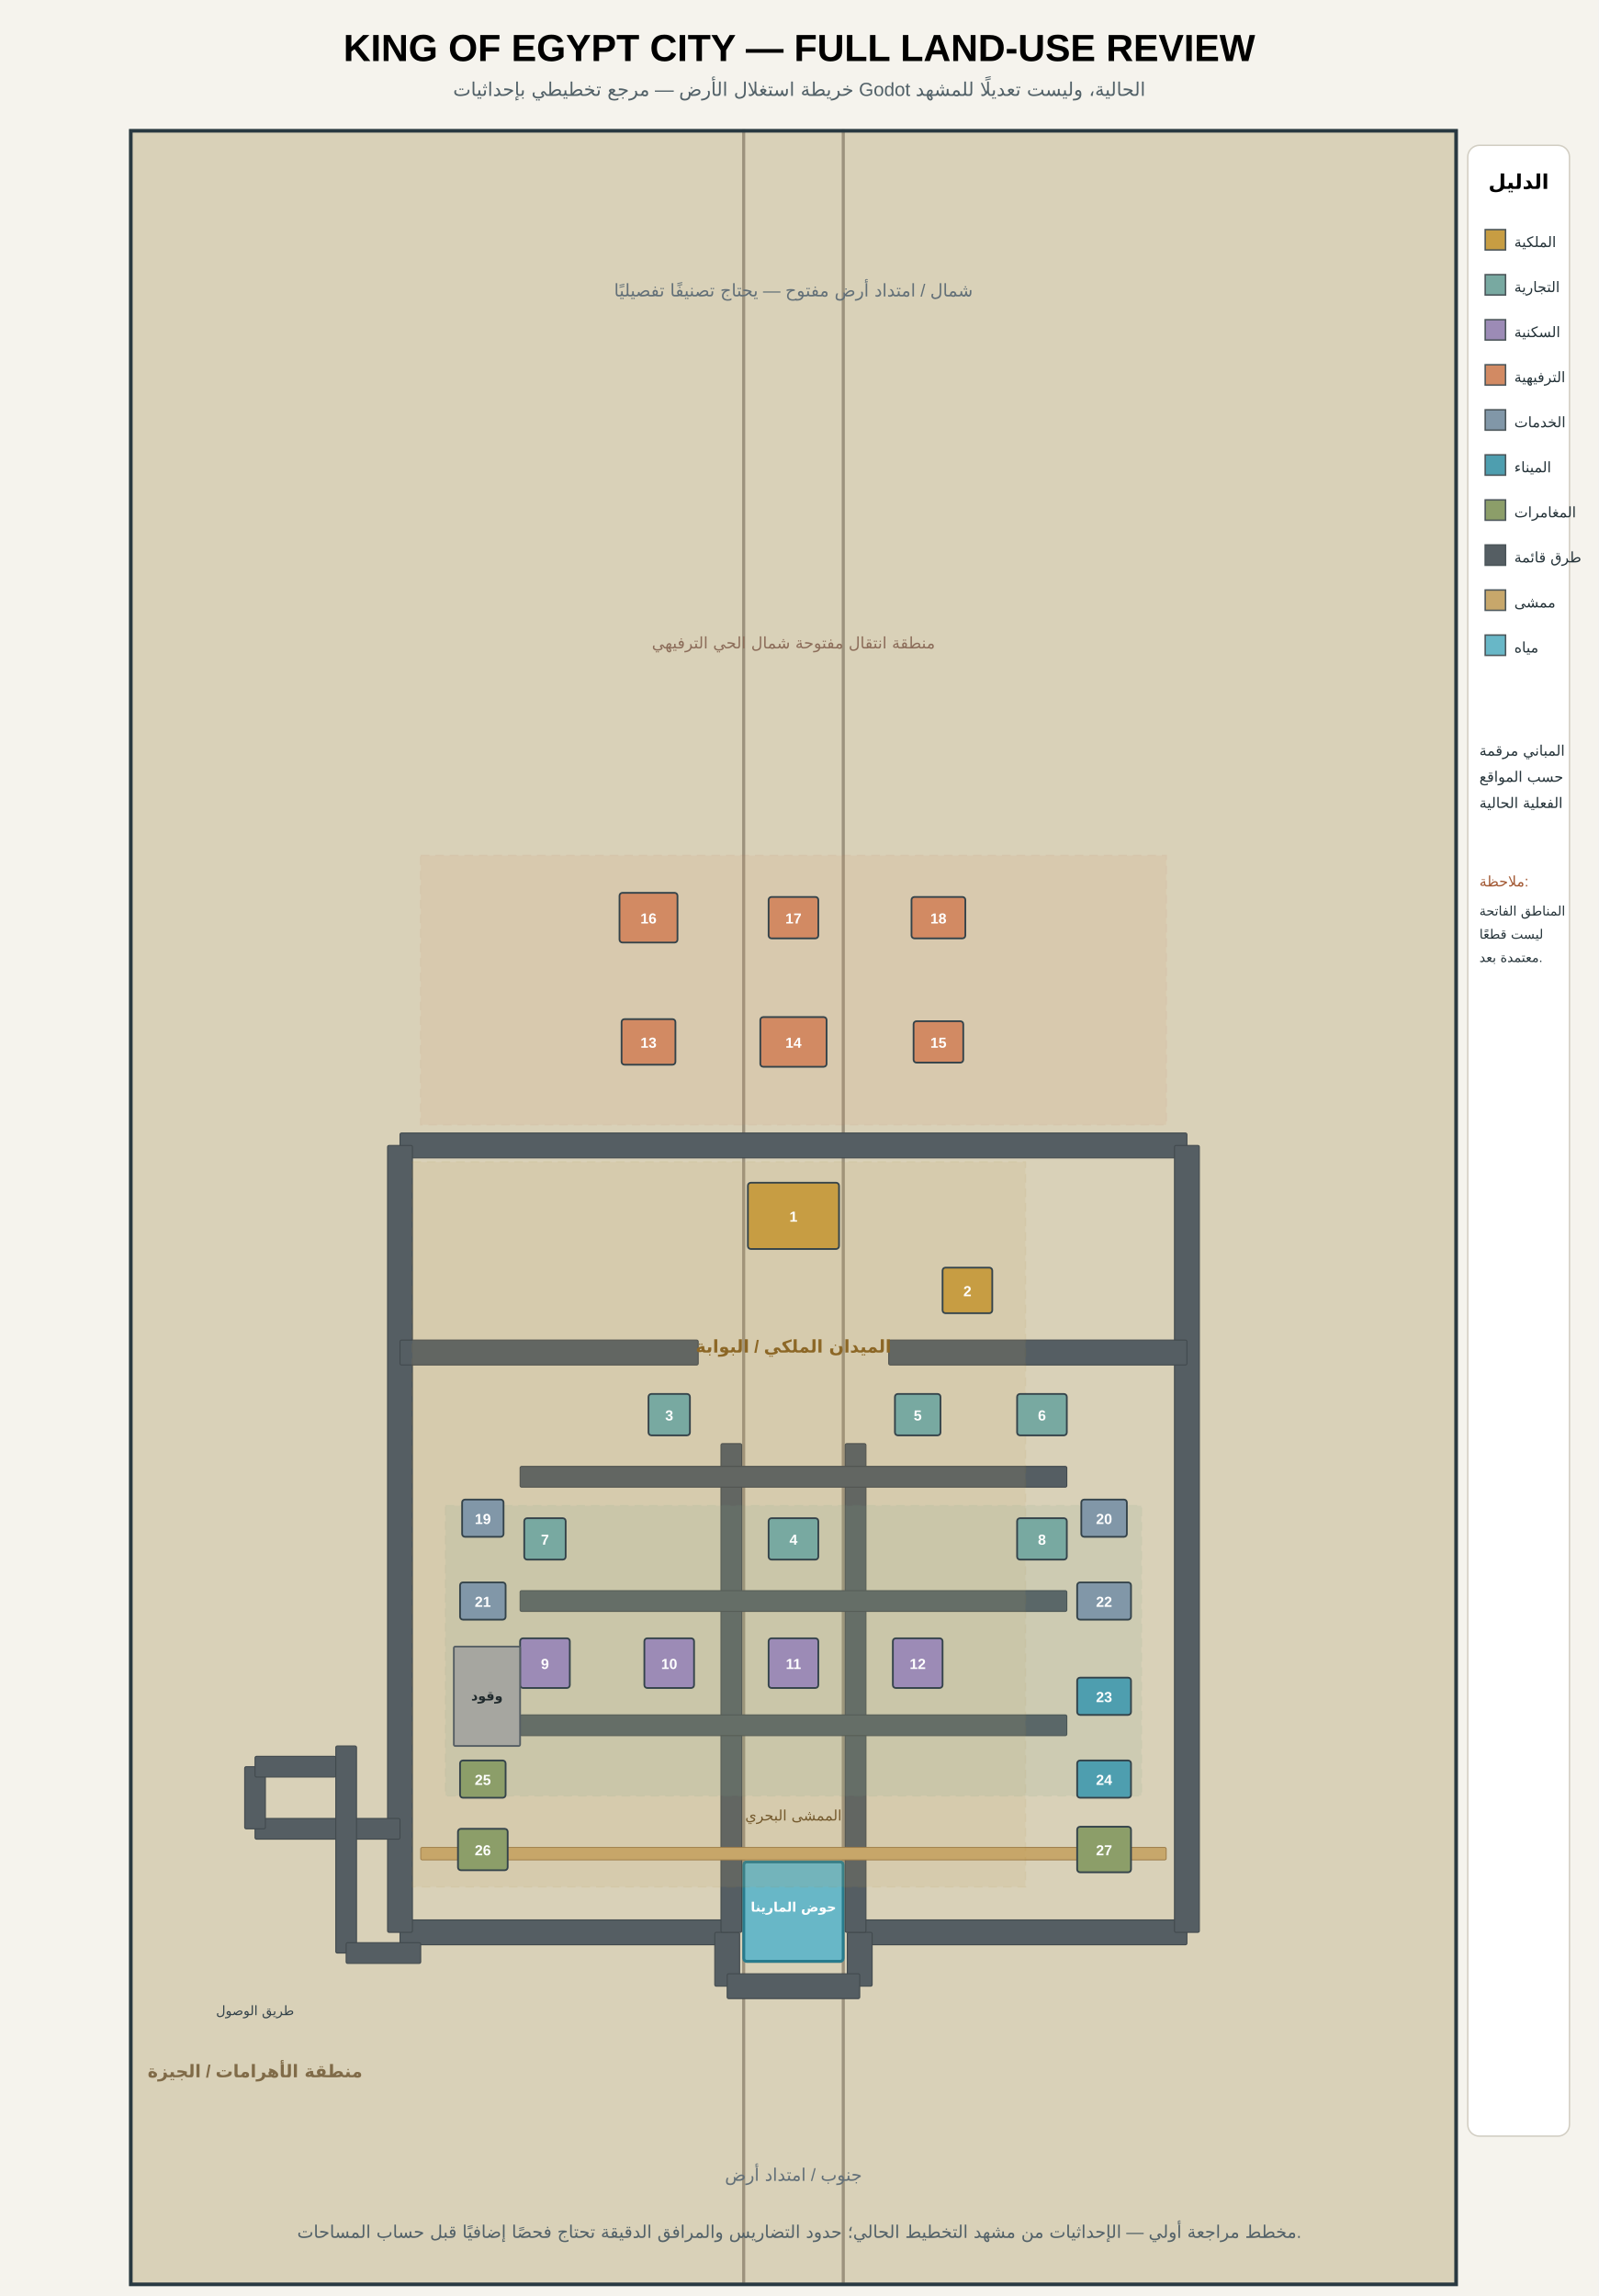
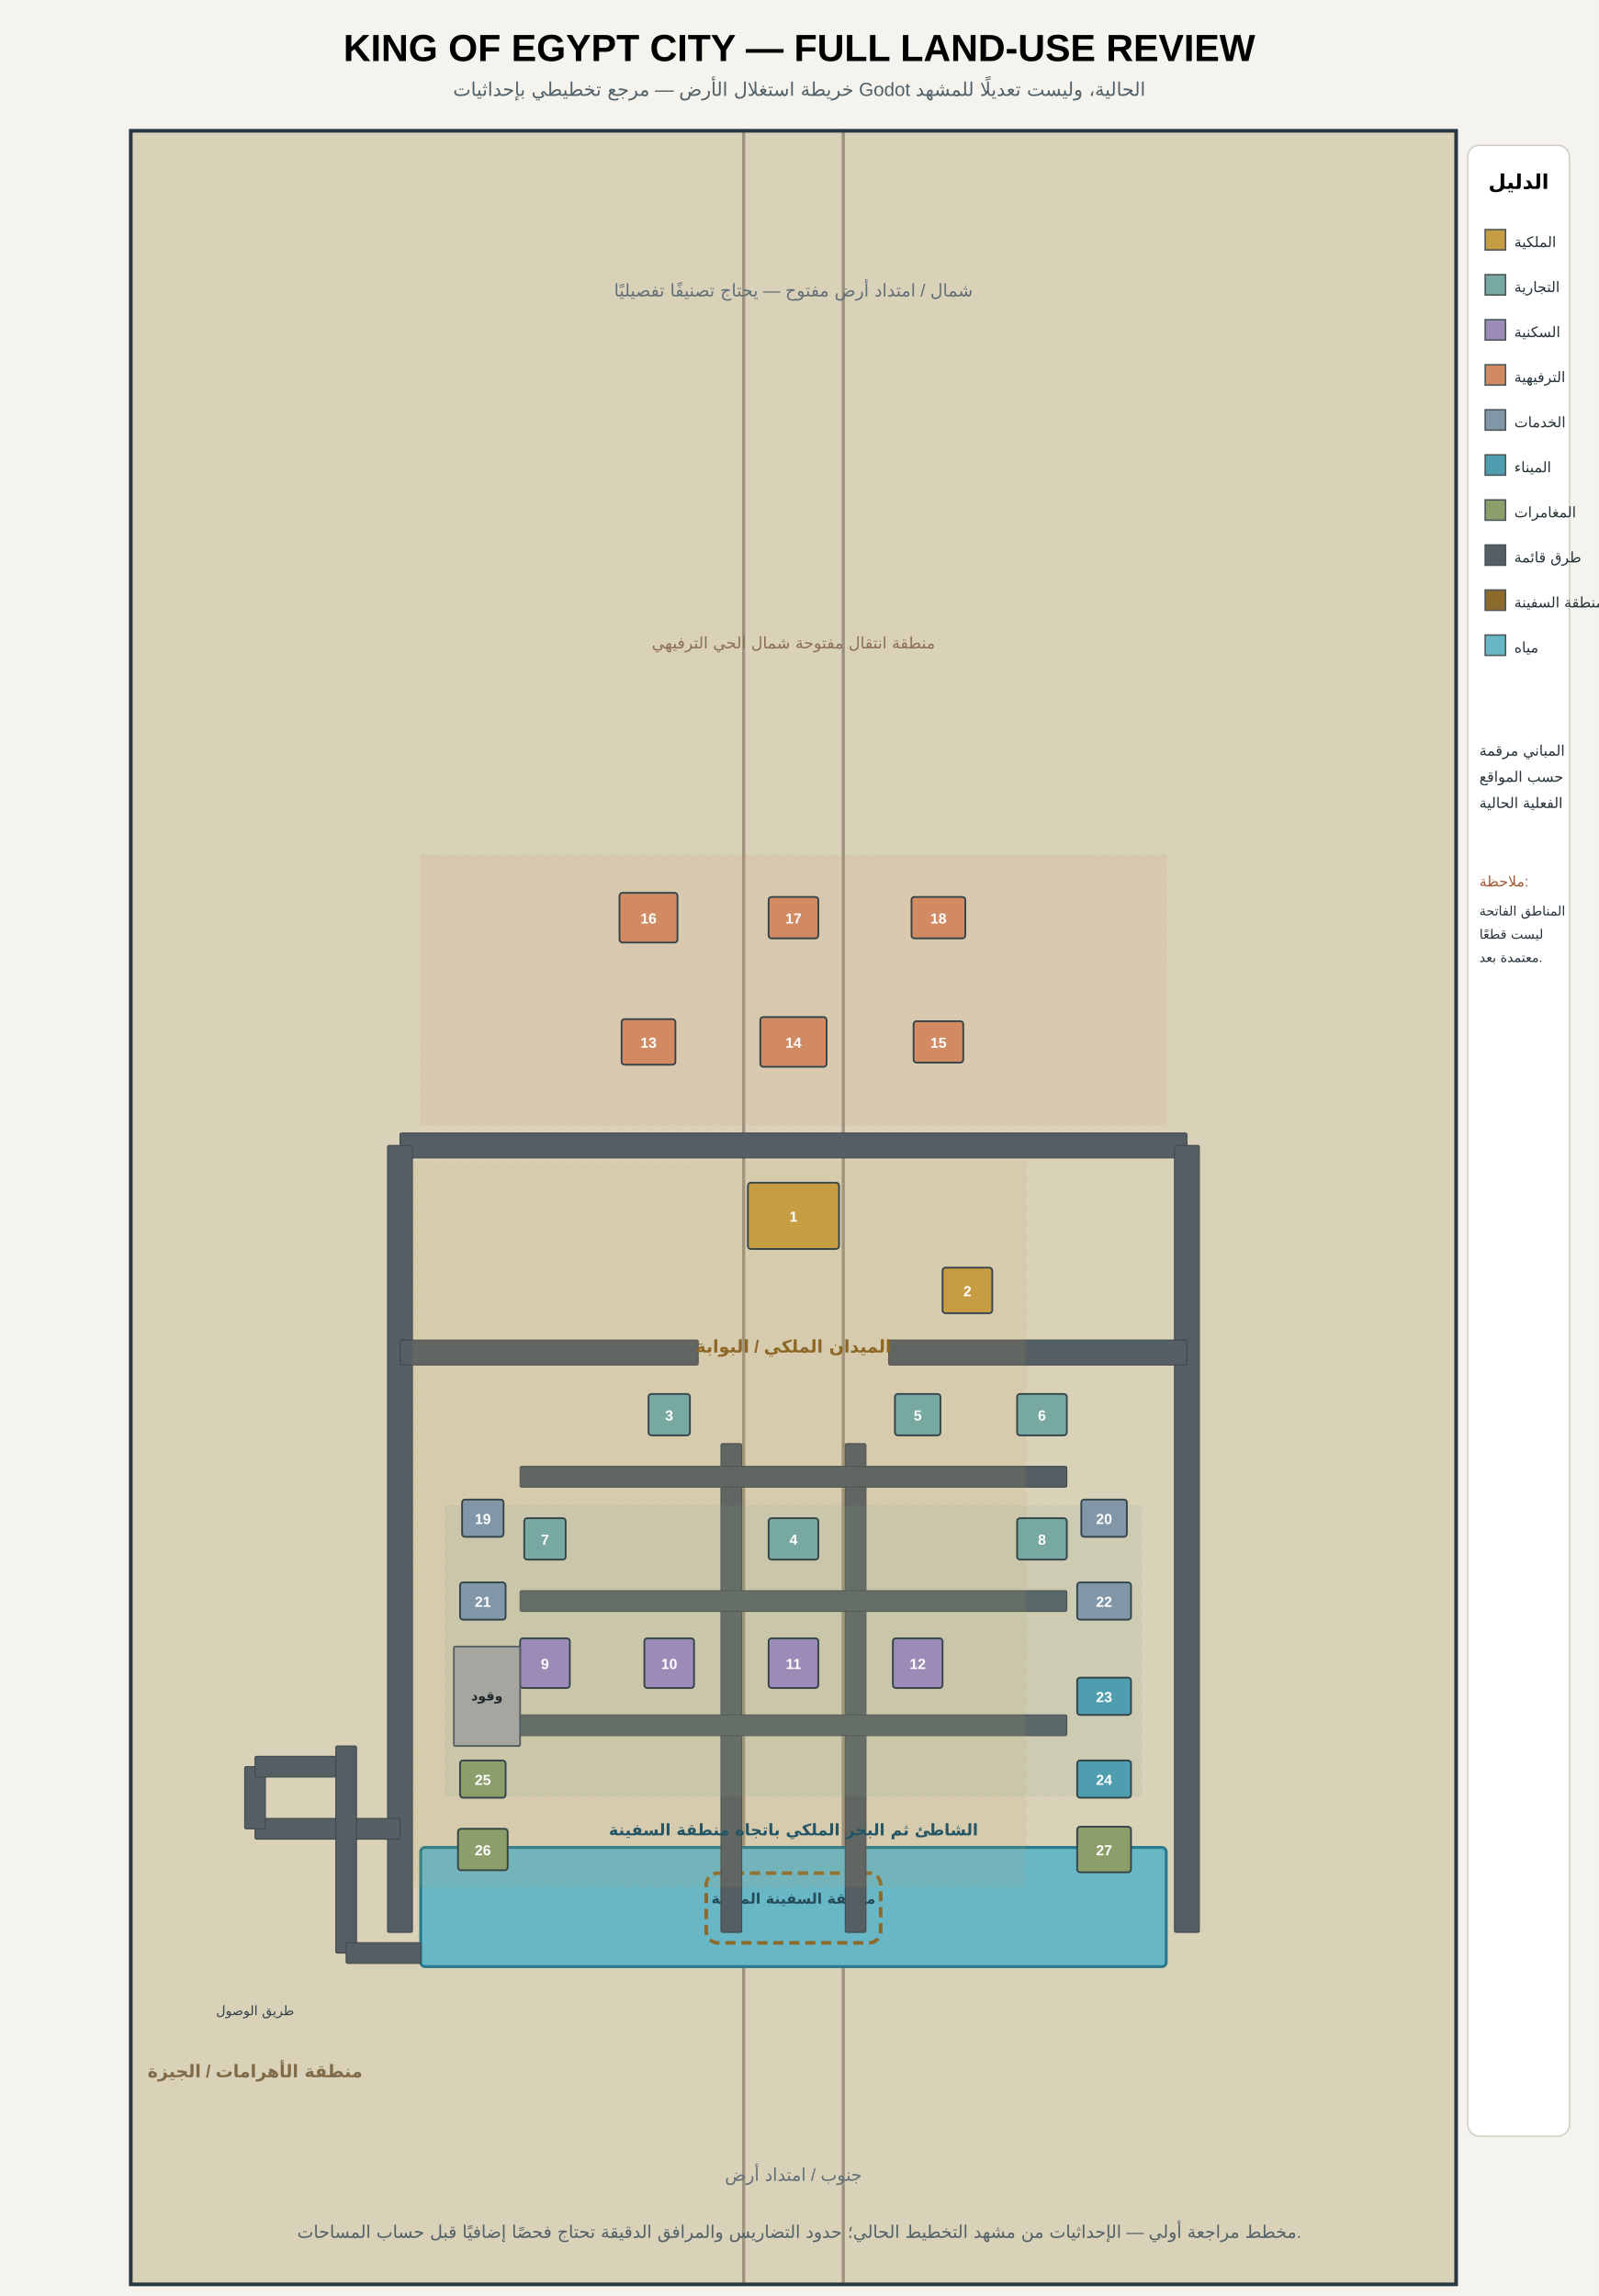
<svg xmlns="http://www.w3.org/2000/svg" width="1100" height="1580" viewBox="0 0 1100 1580">
  <defs>
    <style>text{font-family:Arial,sans-serif}.title{font-size:26px;font-weight:bold}.sub{font-size:13px;fill:#526168}.legend{font-size:13px;fill:#26343a}</style>
  </defs>
  <rect width="100%" height="100%" fill="#f5f3ed" />
  <text x="550" y="42" text-anchor="middle" class="title">KING OF EGYPT CITY — FULL LAND-USE REVIEW</text>
  <text x="550" y="66" text-anchor="middle" class="sub">خريطة استغلال الأرض — مرجع تخطيطي بإحداثيات Godot الحالية، وليست تعديلًا للمشهد</text>
  <rect x="90" y="90" width="421.8" height="1482" rx="0" fill="#d9d1b8" stroke="#9c927d" stroke-width="2" />
  <rect x="580.2" y="90" width="421.8" height="1482" rx="0" fill="#d9d1b8" stroke="#9c927d" stroke-width="2" />
  <rect x="511.8" y="90" width="68.4" height="1191.3" rx="0" fill="#d9d1b8" stroke="#9c927d" stroke-width="2" />
  <rect x="511.8" y="1349.7" width="68.4" height="222.3" rx="0" fill="#d9d1b8" stroke="#9c927d" stroke-width="2" />
-   <rect x="511.8" y="1281.3" width="68.4" height="68.4" rx="2" fill="#68b7c7" stroke="#287b8d" stroke-width="2" />
+   <rect x="289.5" y="1271.325" width="513" height="82.0" rx="3" fill="#68b7c7" stroke="#287b8d" stroke-width="2" />
+   <rect x="486" y="1289" width="120" height="48" rx="8" fill="none" stroke="#8b6a2c" stroke-width="2.5" stroke-dasharray="7 4" />
+   <text x="546" y="1310" font-family="Arial,sans-serif" font-size="10" fill="#244c58" text-anchor="middle" font-weight="bold">منطقة السفينة الملكية</text>
  <rect x="275.25" y="779.7" width="541.5" height="17.1" rx="1" fill="#555e63" stroke="#41494d" stroke-width="0.7" />
-   <rect x="275.25" y="1321.2" width="225.15" height="17.1" rx="1" fill="#555e63" stroke="#41494d" stroke-width="0.7" />
-   <rect x="591.6" y="1321.2" width="225.15" height="17.1" rx="1" fill="#555e63" stroke="#41494d" stroke-width="0.7" />
-   <rect x="491.85" y="1329.75" width="17.1" height="37.05" rx="1" fill="#555e63" stroke="#41494d" stroke-width="0.7" />
-   <rect x="583.05" y="1329.75" width="17.1" height="37.05" rx="1" fill="#555e63" stroke="#41494d" stroke-width="0.7" />
-   <rect x="500.4" y="1358.25" width="91.2" height="17.1" rx="1" fill="#555e63" stroke="#41494d" stroke-width="0.7" />
  <rect x="266.7" y="788.25" width="17.1" height="541.5" rx="1" fill="#555e63" stroke="#41494d" stroke-width="0.7" />
  <rect x="808.2" y="788.25" width="17.1" height="541.5" rx="1" fill="#555e63" stroke="#41494d" stroke-width="0.7" />
  <rect x="275.25" y="922.2" width="205.2" height="17.1" rx="1" fill="#555e63" stroke="#41494d" stroke-width="0.7" />
  <rect x="611.55" y="922.2" width="205.2" height="17.1" rx="1" fill="#555e63" stroke="#41494d" stroke-width="0.7" />
  <rect x="496.125" y="993.45" width="14.25" height="336.3" rx="1" fill="#555e63" stroke="#41494d" stroke-width="0.7" />
  <rect x="581.625" y="993.45" width="14.25" height="336.3" rx="1" fill="#555e63" stroke="#41494d" stroke-width="0.7" />
  <rect x="357.9" y="1009.125" width="376.2" height="14.25" rx="1" fill="#555e63" stroke="#41494d" stroke-width="0.7" />
  <rect x="357.9" y="1094.625" width="376.2" height="14.25" rx="1" fill="#555e63" stroke="#41494d" stroke-width="0.7" />
  <rect x="357.9" y="1180.125" width="376.2" height="14.25" rx="1" fill="#555e63" stroke="#41494d" stroke-width="0.7" />
  <rect x="175.5" y="1251.375" width="99.75" height="14.25" rx="1" fill="#555e63" stroke="#41494d" stroke-width="0.7" />
  <rect x="168.375" y="1215.75" width="14.25" height="42.75" rx="1" fill="#555e63" stroke="#41494d" stroke-width="0.7" />
  <rect x="175.5" y="1208.625" width="55.575" height="14.25" rx="1" fill="#555e63" stroke="#41494d" stroke-width="0.7" />
  <rect x="231.075" y="1201.5" width="14.25" height="142.5" rx="1" fill="#555e63" stroke="#41494d" stroke-width="0.7" />
  <rect x="238.2" y="1336.875" width="51.3" height="14.25" rx="1" fill="#555e63" stroke="#41494d" stroke-width="0.7" />
-   <rect x="289.5" y="1271.325" width="513" height="8.55" rx="1" fill="#c7a76b" stroke="#987744" stroke-width="0.6" />
  <rect x="283.8" y="799.65" width="421.8" height="498.75" fill="#c4a45a" opacity=".12" stroke="#b58c37" stroke-dasharray="6 4" />
  <rect x="306.6" y="1036.2" width="478.8" height="199.5" fill="#7ea58a" opacity=".13" stroke="#6f977c" stroke-dasharray="6 4" />
  <rect x="289.5" y="588.75" width="513" height="185.25" fill="#d68d65" opacity=".12" stroke="#c77b53" stroke-dasharray="6 4" />
  <rect x="514.65" y="813.9" width="62.7" height="45.6" rx="2" fill="#c79d43" stroke="#34434a" stroke-width="1.2" />
  <text x="546" y="840.69" font-family="Arial,sans-serif" font-size="10" fill="#fff" text-anchor="middle" font-weight="bold">1</text>
  <rect x="648.6" y="872.325" width="34.2" height="31.35" rx="2" fill="#c79d43" stroke="#34434a" stroke-width="1.2" />
  <text x="665.7" y="891.99" font-family="Arial,sans-serif" font-size="10" fill="#fff" text-anchor="middle" font-weight="bold">2</text>
  <rect x="446.25" y="959.25" width="28.5" height="28.5" rx="2" fill="#78a9a1" stroke="#34434a" stroke-width="1.2" />
  <text x="460.5" y="977.49" font-family="Arial,sans-serif" font-size="10" fill="#fff" text-anchor="middle" font-weight="bold">3</text>
  <rect x="528.9" y="1044.75" width="34.2" height="28.5" rx="2" fill="#78a9a1" stroke="#34434a" stroke-width="1.2" />
  <text x="546" y="1062.99" font-family="Arial,sans-serif" font-size="10" fill="#fff" text-anchor="middle" font-weight="bold">4</text>
  <rect x="615.825" y="959.25" width="31.35" height="28.5" rx="2" fill="#78a9a1" stroke="#34434a" stroke-width="1.2" />
  <text x="631.5" y="977.49" font-family="Arial,sans-serif" font-size="10" fill="#fff" text-anchor="middle" font-weight="bold">5</text>
  <rect x="699.9" y="959.25" width="34.2" height="28.5" rx="2" fill="#78a9a1" stroke="#34434a" stroke-width="1.2" />
  <text x="717" y="977.49" font-family="Arial,sans-serif" font-size="10" fill="#fff" text-anchor="middle" font-weight="bold">6</text>
  <rect x="360.75" y="1044.75" width="28.5" height="28.5" rx="2" fill="#78a9a1" stroke="#34434a" stroke-width="1.2" />
  <text x="375" y="1062.99" font-family="Arial,sans-serif" font-size="10" fill="#fff" text-anchor="middle" font-weight="bold">7</text>
  <rect x="699.9" y="1044.75" width="34.2" height="28.5" rx="2" fill="#78a9a1" stroke="#34434a" stroke-width="1.2" />
  <text x="717" y="1062.99" font-family="Arial,sans-serif" font-size="10" fill="#fff" text-anchor="middle" font-weight="bold">8</text>
  <rect x="357.9" y="1127.4" width="34.2" height="34.2" rx="2" fill="#9c8bb6" stroke="#34434a" stroke-width="1.2" />
  <text x="375" y="1148.49" font-family="Arial,sans-serif" font-size="10" fill="#fff" text-anchor="middle" font-weight="bold">9</text>
  <rect x="443.4" y="1127.4" width="34.2" height="34.2" rx="2" fill="#9c8bb6" stroke="#34434a" stroke-width="1.2" />
  <text x="460.5" y="1148.49" font-family="Arial,sans-serif" font-size="10" fill="#fff" text-anchor="middle" font-weight="bold">10</text>
  <rect x="528.9" y="1127.4" width="34.2" height="34.2" rx="2" fill="#9c8bb6" stroke="#34434a" stroke-width="1.2" />
  <text x="546" y="1148.49" font-family="Arial,sans-serif" font-size="10" fill="#fff" text-anchor="middle" font-weight="bold">11</text>
  <rect x="614.4" y="1127.4" width="34.2" height="34.2" rx="2" fill="#9c8bb6" stroke="#34434a" stroke-width="1.2" />
  <text x="631.5" y="1148.49" font-family="Arial,sans-serif" font-size="10" fill="#fff" text-anchor="middle" font-weight="bold">12</text>
  <rect x="427.725" y="701.325" width="37.05" height="31.35" rx="2" fill="#d28a63" stroke="#34434a" stroke-width="1.2" />
  <text x="446.25" y="720.99" font-family="Arial,sans-serif" font-size="10" fill="#fff" text-anchor="middle" font-weight="bold">13</text>
  <rect x="523.2" y="699.9" width="45.6" height="34.2" rx="2" fill="#d28a63" stroke="#34434a" stroke-width="1.2" />
  <text x="546" y="720.99" font-family="Arial,sans-serif" font-size="10" fill="#fff" text-anchor="middle" font-weight="bold">14</text>
  <rect x="628.65" y="702.75" width="34.2" height="28.5" rx="2" fill="#d28a63" stroke="#34434a" stroke-width="1.2" />
  <text x="645.75" y="720.99" font-family="Arial,sans-serif" font-size="10" fill="#fff" text-anchor="middle" font-weight="bold">15</text>
  <rect x="426.3" y="614.4" width="39.9" height="34.2" rx="2" fill="#d28a63" stroke="#34434a" stroke-width="1.2" />
  <text x="446.25" y="635.49" font-family="Arial,sans-serif" font-size="10" fill="#fff" text-anchor="middle" font-weight="bold">16</text>
  <rect x="528.9" y="617.25" width="34.2" height="28.5" rx="2" fill="#d28a63" stroke="#34434a" stroke-width="1.2" />
  <text x="546" y="635.49" font-family="Arial,sans-serif" font-size="10" fill="#fff" text-anchor="middle" font-weight="bold">17</text>
  <rect x="627.225" y="617.25" width="37.05" height="28.5" rx="2" fill="#d28a63" stroke="#34434a" stroke-width="1.2" />
  <text x="645.75" y="635.49" font-family="Arial,sans-serif" font-size="10" fill="#fff" text-anchor="middle" font-weight="bold">18</text>
  <rect x="318" y="1031.925" width="28.5" height="25.65" rx="2" fill="#8197a8" stroke="#34434a" stroke-width="1.2" />
  <text x="332.25" y="1048.74" font-family="Arial,sans-serif" font-size="10" fill="#fff" text-anchor="middle" font-weight="bold">19</text>
  <rect x="744.075" y="1031.925" width="31.35" height="25.65" rx="2" fill="#8197a8" stroke="#34434a" stroke-width="1.2" />
  <text x="759.75" y="1048.74" font-family="Arial,sans-serif" font-size="10" fill="#fff" text-anchor="middle" font-weight="bold">20</text>
  <rect x="316.575" y="1088.925" width="31.35" height="25.65" rx="2" fill="#8197a8" stroke="#34434a" stroke-width="1.2" />
  <text x="332.25" y="1105.74" font-family="Arial,sans-serif" font-size="10" fill="#fff" text-anchor="middle" font-weight="bold">21</text>
  <rect x="741.225" y="1088.925" width="37.05" height="25.65" rx="2" fill="#8197a8" stroke="#34434a" stroke-width="1.2" />
  <text x="759.75" y="1105.74" font-family="Arial,sans-serif" font-size="10" fill="#fff" text-anchor="middle" font-weight="bold">22</text>
  <rect x="741.225" y="1154.475" width="37.05" height="25.65" rx="2" fill="#4e9eaf" stroke="#34434a" stroke-width="1.2" />
  <text x="759.75" y="1171.29" font-family="Arial,sans-serif" font-size="10" fill="#fff" text-anchor="middle" font-weight="bold">23</text>
  <rect x="741.225" y="1211.475" width="37.05" height="25.65" rx="2" fill="#4e9eaf" stroke="#34434a" stroke-width="1.2" />
  <text x="759.75" y="1228.29" font-family="Arial,sans-serif" font-size="10" fill="#fff" text-anchor="middle" font-weight="bold">24</text>
  <rect x="316.575" y="1211.475" width="31.35" height="25.65" rx="2" fill="#8c9e69" stroke="#34434a" stroke-width="1.2" />
  <text x="332.25" y="1228.29" font-family="Arial,sans-serif" font-size="10" fill="#fff" text-anchor="middle" font-weight="bold">25</text>
  <rect x="315.15" y="1258.5" width="34.2" height="28.5" rx="2" fill="#8c9e69" stroke="#34434a" stroke-width="1.2" />
  <text x="332.25" y="1276.74" font-family="Arial,sans-serif" font-size="10" fill="#fff" text-anchor="middle" font-weight="bold">26</text>
  <rect x="741.225" y="1257.075" width="37.05" height="31.35" rx="2" fill="#8c9e69" stroke="#34434a" stroke-width="1.2" />
  <text x="759.75" y="1276.74" font-family="Arial,sans-serif" font-size="10" fill="#fff" text-anchor="middle" font-weight="bold">27</text>
  <rect x="312.3" y="1133.1" width="45.6" height="68.4" rx="1" fill="#a6a6a0" stroke="#555e63" stroke-width="1.2" />
  <text x="335.1" y="1170.15" font-family="Arial,sans-serif" font-size="9" fill="#202a2d" text-anchor="middle" font-weight="bold">وقود</text>
  <text x="546" y="930.75" font-family="Arial,sans-serif" font-size="12" fill="#8c6726" text-anchor="middle" font-weight="bold">الميدان الملكي / البوابة</text>
  <text x="546" y="446.25" font-family="Arial,sans-serif" font-size="11" fill="#8c6d5a" text-anchor="middle" font-weight="normal">منطقة انتقال مفتوحة شمال الحي الترفيهي</text>
-   <text x="546" y="1252.8" font-family="Arial,sans-serif" font-size="10" fill="#755b2f" text-anchor="middle" font-weight="normal">الممشى البحري</text>
-   <text x="546" y="1315.5" font-family="Arial,sans-serif" font-size="9" fill="#fff" text-anchor="middle" font-weight="bold">حوض المارينا</text>
+   <text x="546" y="1263" font-family="Arial,sans-serif" font-size="11" fill="#245564" text-anchor="middle" font-weight="bold">الشاطئ ثم البحر الملكي باتجاه منطقة السفينة</text>
  <text x="175.5" y="1429.5" font-family="Arial,sans-serif" font-size="12" fill="#806b48" text-anchor="middle" font-weight="bold">منطقة الأهرامات / الجيزة</text>
  <text x="175.5" y="1386.75" font-family="Arial,sans-serif" font-size="9" fill="#34434a" text-anchor="middle" font-weight="normal">طريق الوصول</text>
  <text x="546" y="204" font-family="Arial,sans-serif" font-size="12" fill="#637078" text-anchor="middle" font-weight="normal">شمال / امتداد أرض مفتوح — يحتاج تصنيفًا تفصيليًا</text>
  <text x="546" y="1500.75" font-family="Arial,sans-serif" font-size="12" fill="#637078" text-anchor="middle" font-weight="normal">جنوب / امتداد أرض</text>
  <rect x="90" y="90" width="912" height="1482" fill="none" stroke="#293941" stroke-width="2.5" />
  <rect x="1010" y="100" width="70" height="1370" rx="8" fill="#fff" stroke="#d2cec3" />
  <text x="1045" y="130" text-anchor="middle" font-size="14" font-weight="bold">الدليل</text>
  <rect x="1022" y="158" width="14" height="14" fill="#c79d43" stroke="#4b5559" />
  <text x="1042" y="170" font-size="10" fill="#26343a">الملكية</text>
  <rect x="1022" y="189" width="14" height="14" fill="#78a9a1" stroke="#4b5559" />
  <text x="1042" y="201" font-size="10" fill="#26343a">التجارية</text>
  <rect x="1022" y="220" width="14" height="14" fill="#9c8bb6" stroke="#4b5559" />
  <text x="1042" y="232" font-size="10" fill="#26343a">السكنية</text>
  <rect x="1022" y="251" width="14" height="14" fill="#d28a63" stroke="#4b5559" />
  <text x="1042" y="263" font-size="10" fill="#26343a">الترفيهية</text>
  <rect x="1022" y="282" width="14" height="14" fill="#8197a8" stroke="#4b5559" />
  <text x="1042" y="294" font-size="10" fill="#26343a">الخدمات</text>
  <rect x="1022" y="313" width="14" height="14" fill="#4e9eaf" stroke="#4b5559" />
  <text x="1042" y="325" font-size="10" fill="#26343a">الميناء</text>
  <rect x="1022" y="344" width="14" height="14" fill="#8c9e69" stroke="#4b5559" />
  <text x="1042" y="356" font-size="10" fill="#26343a">المغامرات</text>
  <rect x="1022" y="375" width="14" height="14" fill="#555e63" stroke="#4b5559" />
  <text x="1042" y="387" font-size="10" fill="#26343a">طرق قائمة</text>
-   <rect x="1022" y="406" width="14" height="14" fill="#c7a76b" stroke="#4b5559" />
-   <text x="1042" y="418" font-size="10" fill="#26343a">ممشى</text>
+   <rect x="1022" y="406" width="14" height="14" fill="#8b6a2c" stroke="#4b5559" />
+   <text x="1042" y="418" font-size="10" fill="#26343a">منطقة السفينة</text>
  <rect x="1022" y="437" width="14" height="14" fill="#68b7c7" stroke="#4b5559" />
  <text x="1042" y="449" font-size="10" fill="#26343a">مياه</text>
  <text x="1018" y="520" font-size="10" fill="#26343a">المباني مرقمة</text>
  <text x="1018" y="538" font-size="10" fill="#26343a">حسب المواقع</text>
  <text x="1018" y="556" font-size="10" fill="#26343a">الفعلية الحالية</text>
  <text x="1018" y="610" font-size="10" fill="#a35a35">ملاحظة:</text>
  <text x="1018" y="630" font-size="9" fill="#26343a">المناطق الفاتحة</text>
  <text x="1018" y="646" font-size="9" fill="#26343a">ليست قطعًا</text>
  <text x="1018" y="662" font-size="9" fill="#26343a">معتمدة بعد.</text>
  <text x="550" y="1540" text-anchor="middle" font-size="12" fill="#526168">مخطط مراجعة أولي — الإحداثيات من مشهد التخطيط الحالي؛ حدود التضاريس والمرافق الدقيقة تحتاج فحصًا إضافيًا قبل حساب المساحات.</text>
</svg>
